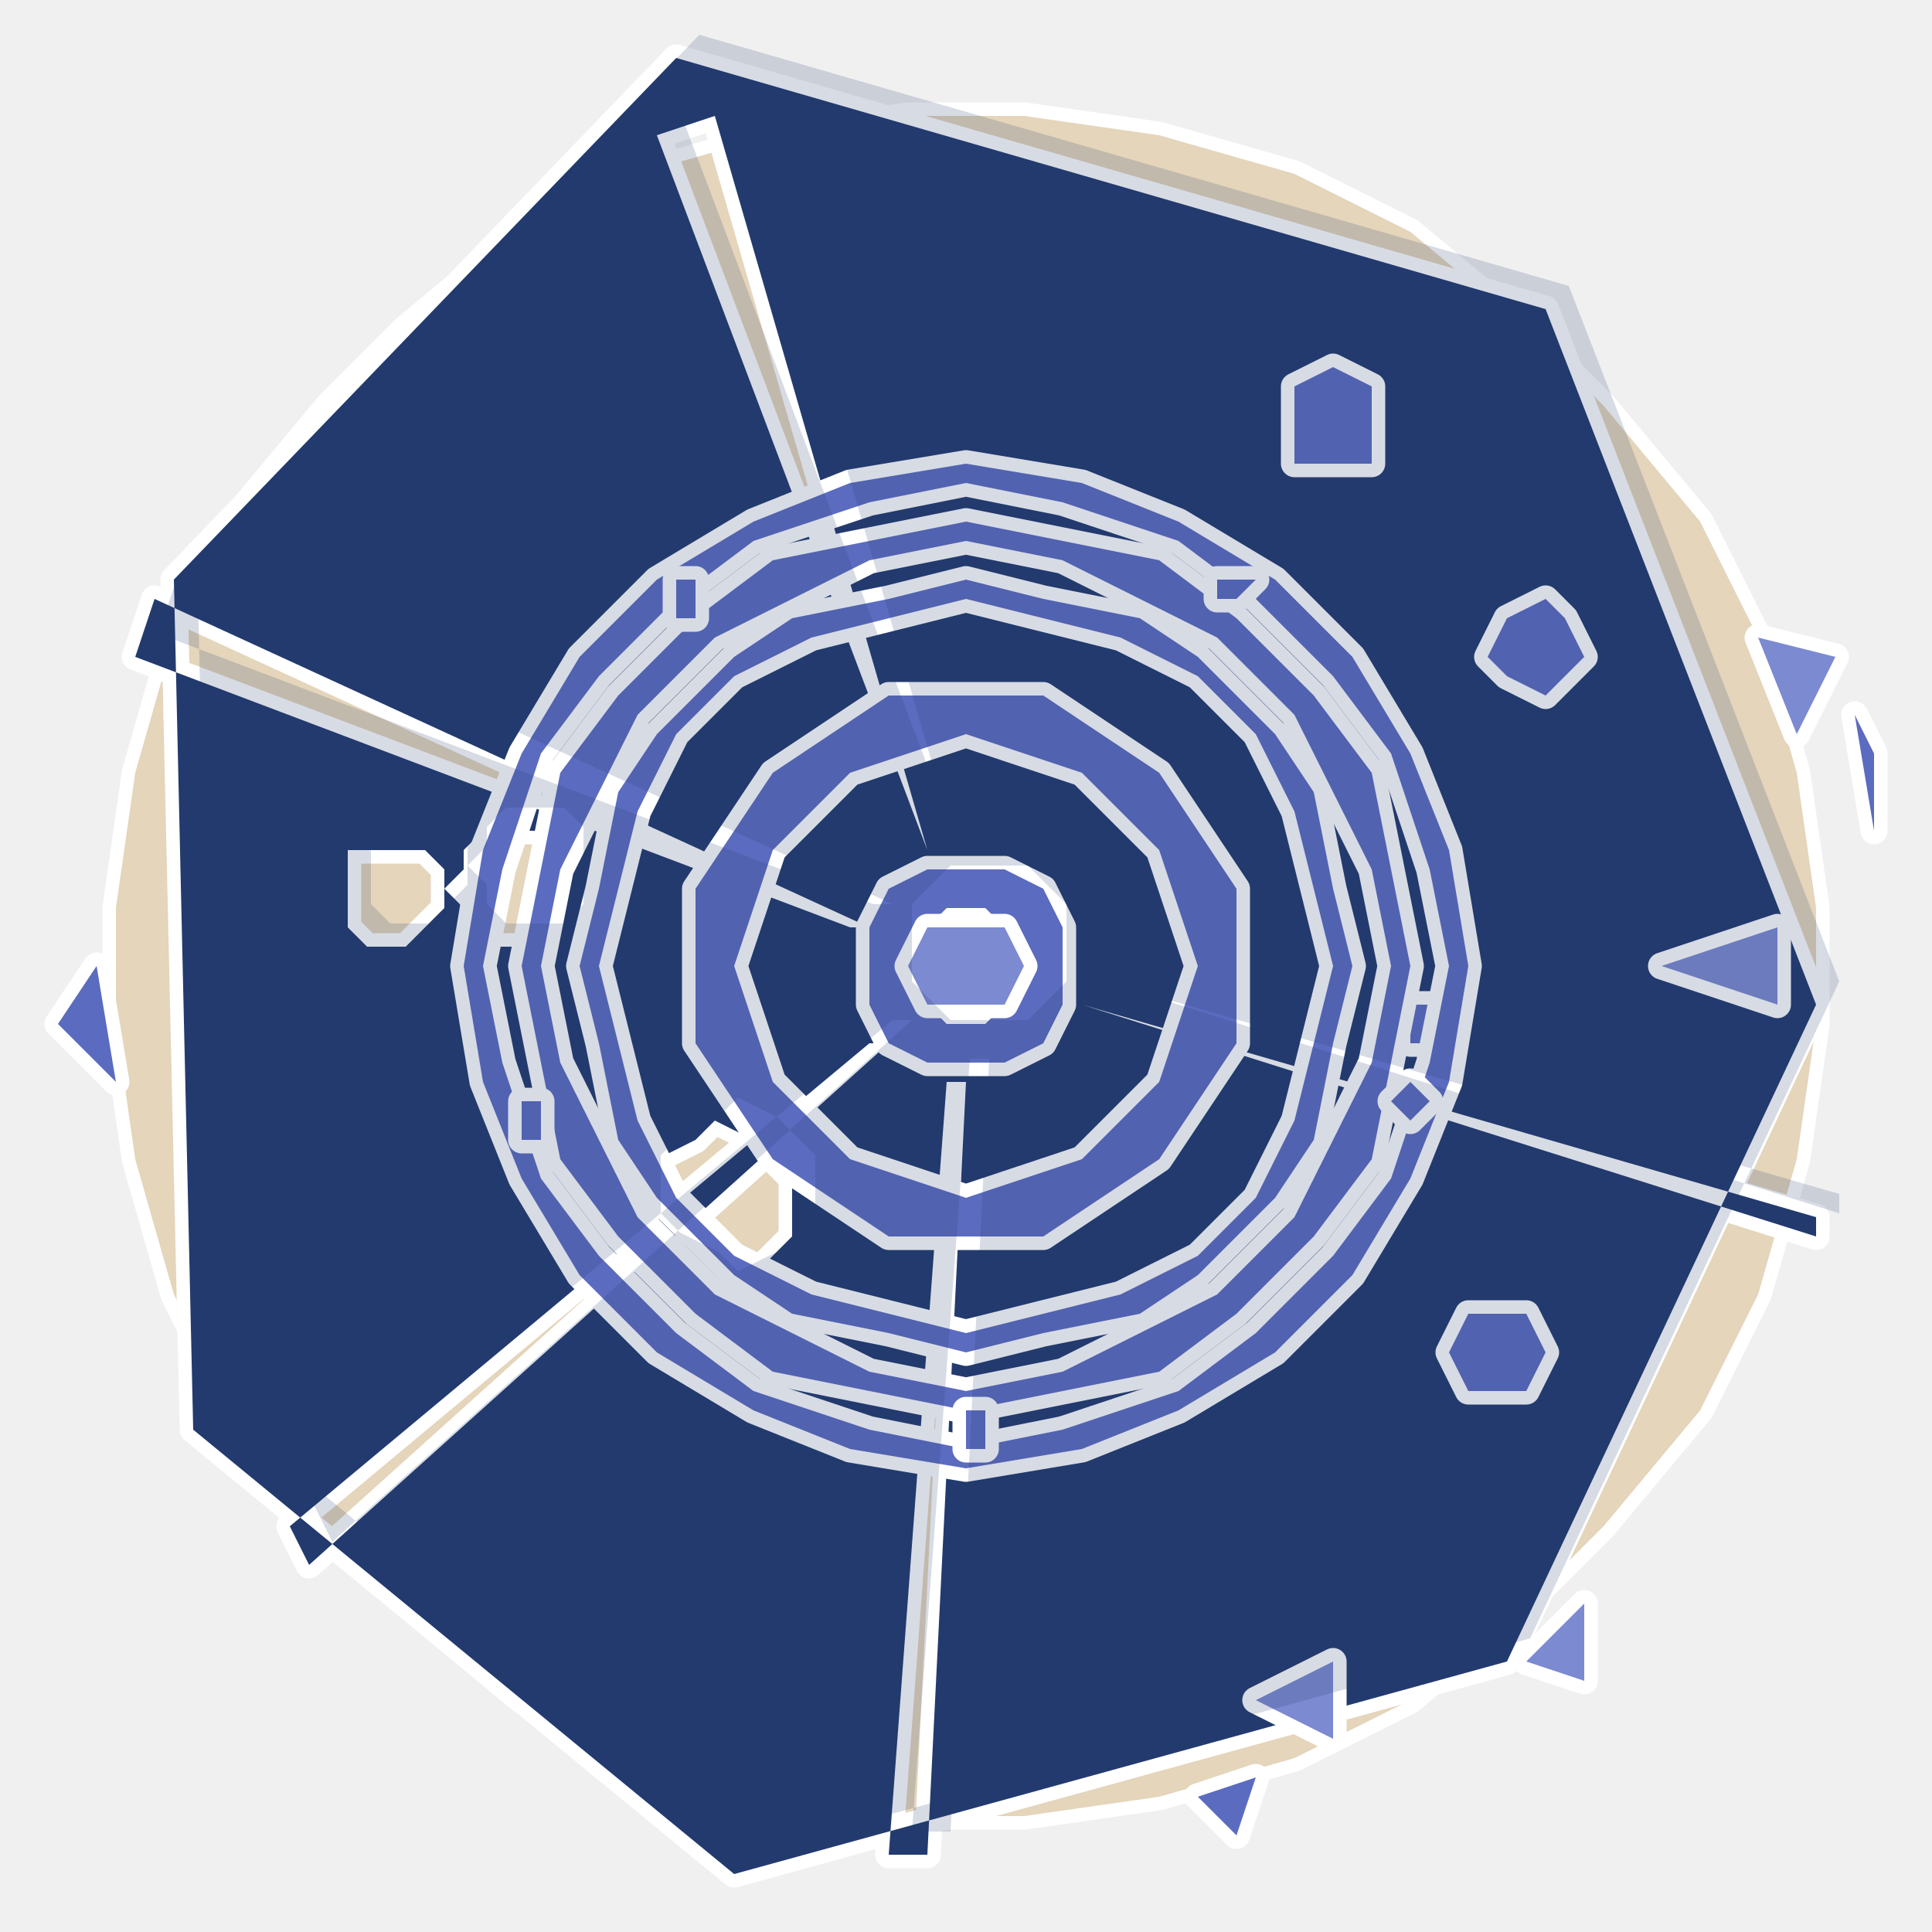
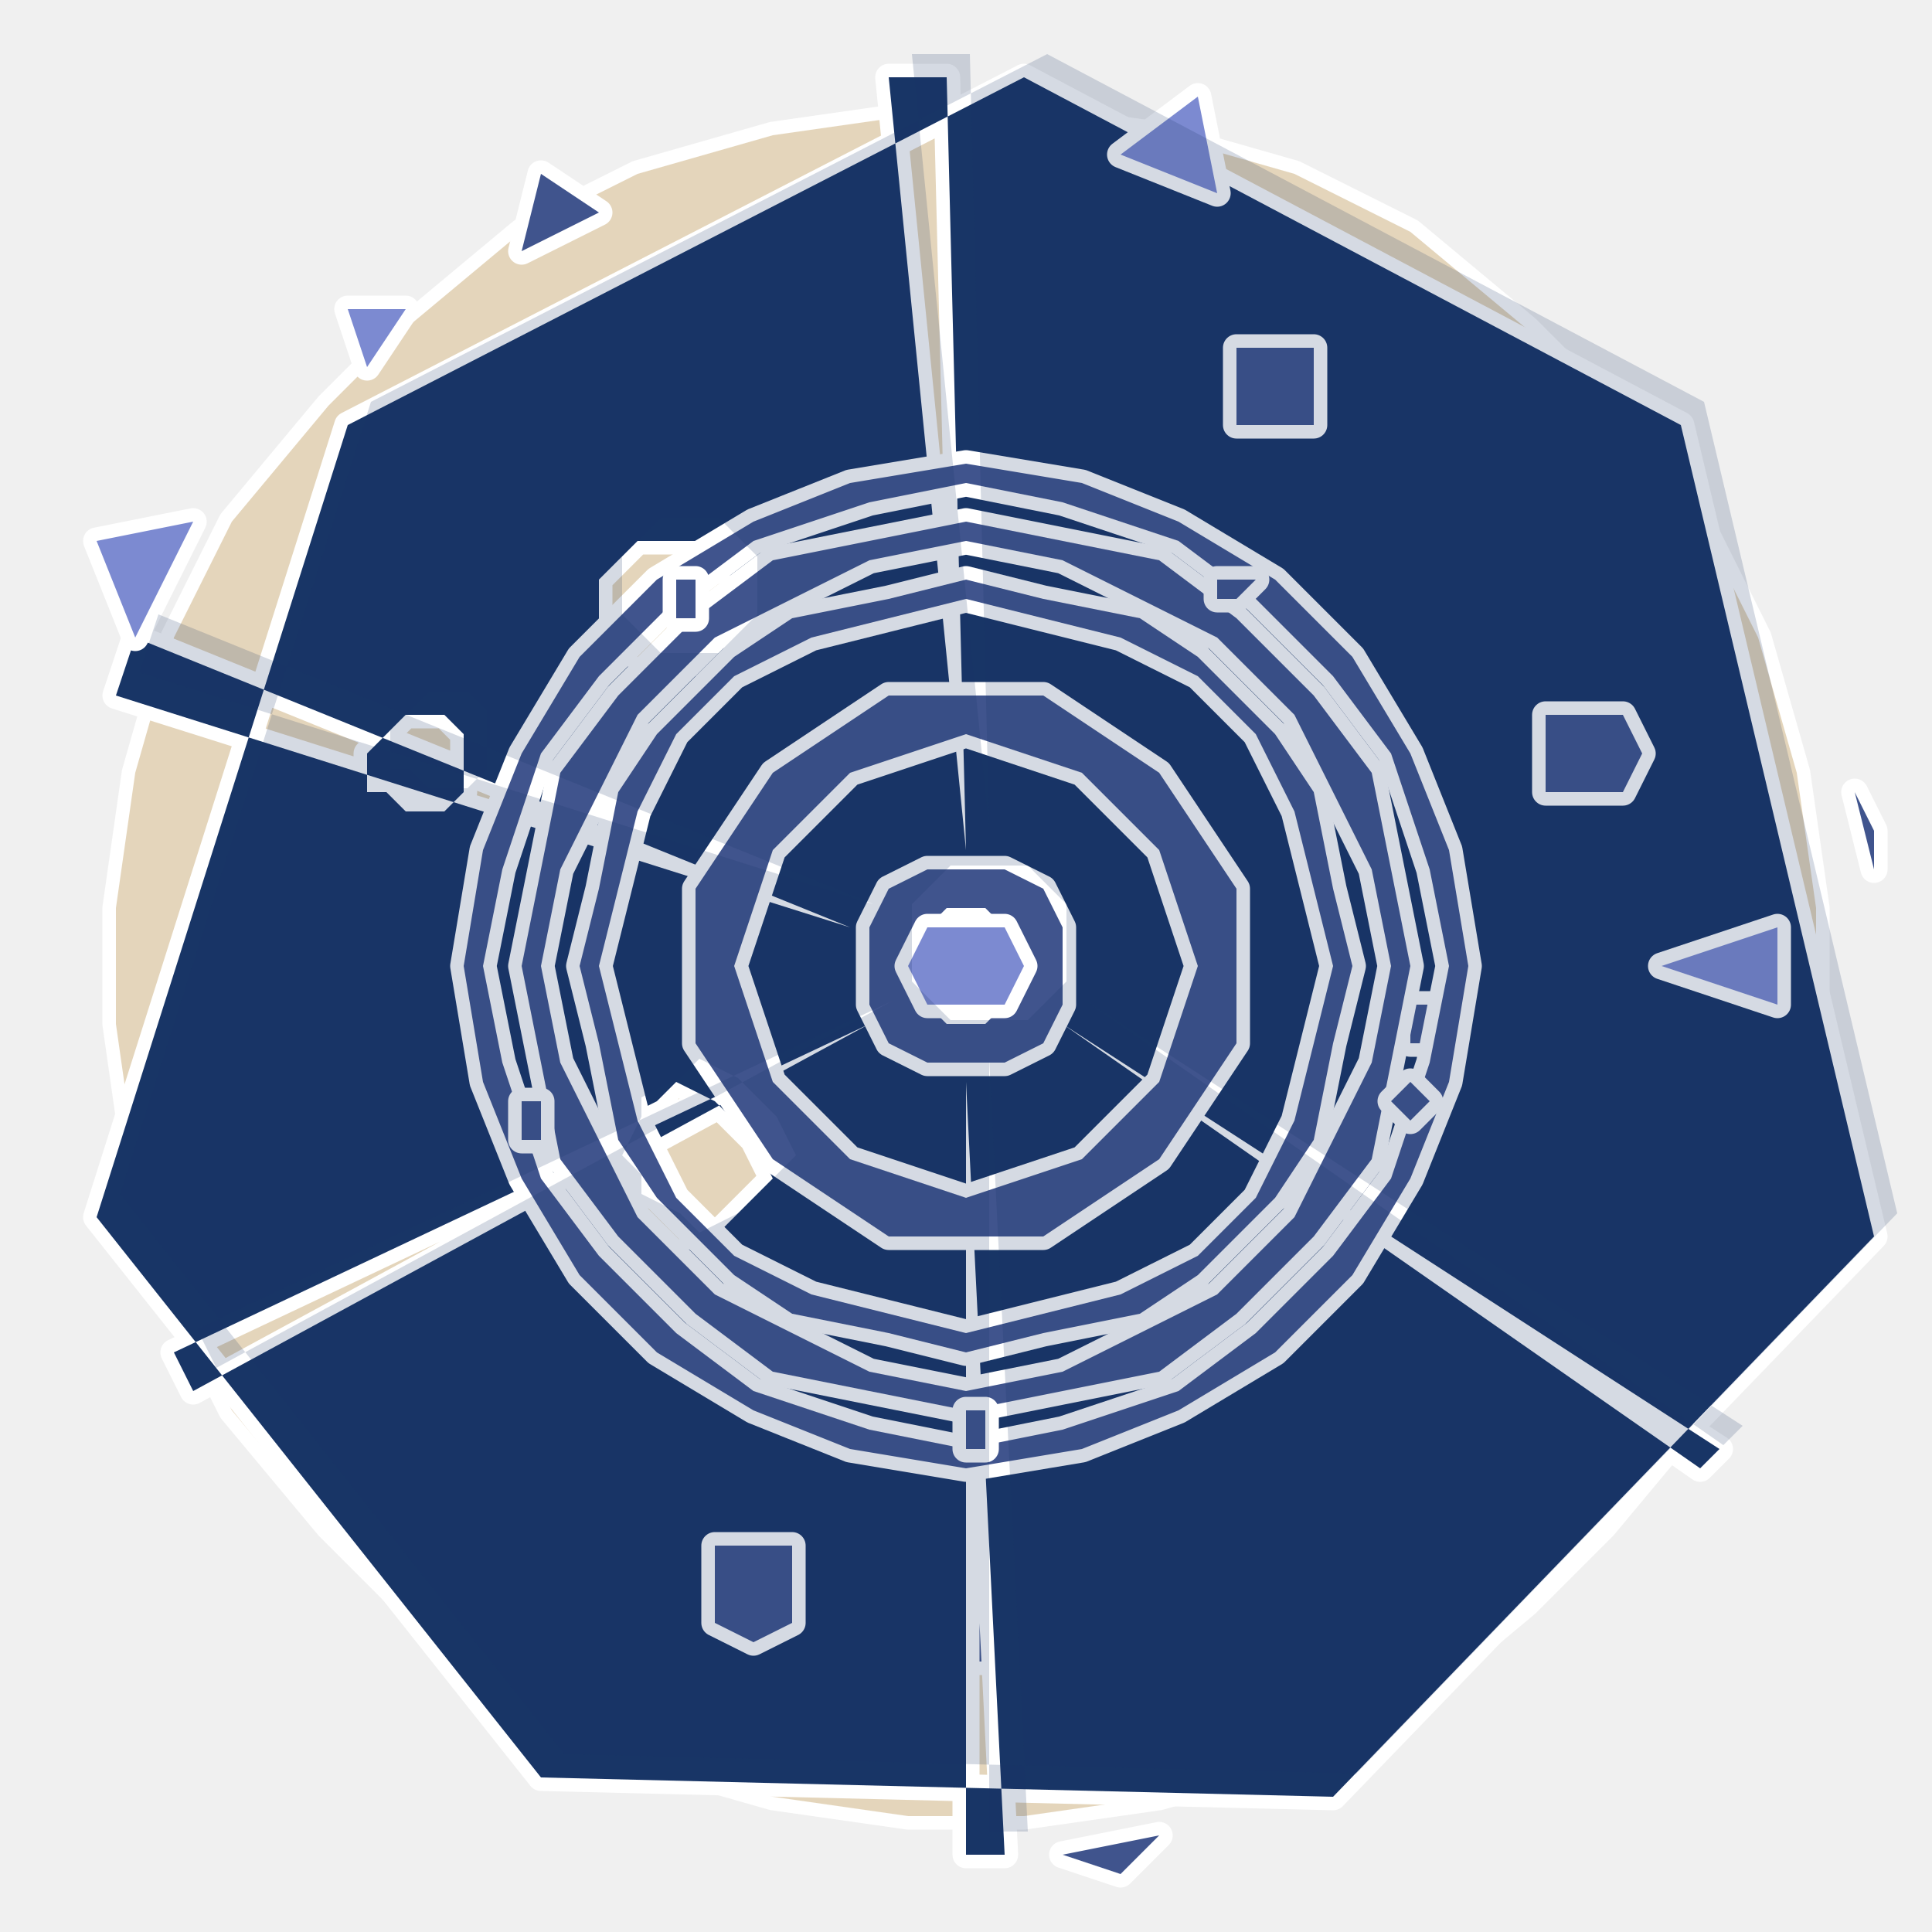
<svg xmlns="http://www.w3.org/2000/svg" viewBox="0 0 100 100" role="img" aria-label="@playform/ets-hook-dsh-search-suggester - spike-star">
  <style>
		@media (prefers-reduced-motion: no-preference) {
			.ets-hook-dsh-search-suggester-scene * { transform-box: view-box; transform-origin: 50% 50%; }
- 		.ets-hook-dsh-search-suggester-counter { animation: ets-hook-dsh-search-suggester-counter 28s linear -4s infinite; }
+ 		.ets-hook-dsh-search-suggester-counter { animation: ets-hook-dsh-search-suggester-counter 24s linear -4s infinite; }
		@keyframes ets-hook-dsh-search-suggester-counter { to { transform: rotate(-360deg); } }
- 		.ets-hook-dsh-search-suggester-breathe { animation: ets-hook-dsh-search-suggester-breathe 7s ease-in-out -4s infinite; }
+ 		.ets-hook-dsh-search-suggester-breathe { animation: ets-hook-dsh-search-suggester-breathe 6s ease-in-out -4s infinite; }
		@keyframes ets-hook-dsh-search-suggester-breathe { 50% { transform: scale(1.06); opacity: 0.85; } }
- 		.ets-hook-dsh-search-suggester-fire { animation: ets-hook-dsh-search-suggester-fire 3.2s ease-in-out infinite; }
+ 		.ets-hook-dsh-search-suggester-fire { animation: ets-hook-dsh-search-suggester-fire 2.6s ease-in-out infinite; }
		@keyframes ets-hook-dsh-search-suggester-fire { 0%, 100% { opacity: 0.35; } 50% { opacity: 1; } }
- 		.ets-hook-dsh-search-suggester-twinkle { animation: ets-hook-dsh-search-suggester-twinkle 8s ease-in-out -4s infinite; }
+ 		.ets-hook-dsh-search-suggester-twinkle { animation: ets-hook-dsh-search-suggester-twinkle 7s ease-in-out -4s infinite; }
		@keyframes ets-hook-dsh-search-suggester-twinkle { 0%, 100% { transform: scale(0.94); opacity: 0.4; } 50% { transform: scale(1.06); opacity: 1; } }
- 		.ets-hook-dsh-search-suggester-trace { animation: ets-hook-dsh-search-suggester-trace 4s ease-in-out -4s infinite; }
+ 		.ets-hook-dsh-search-suggester-trace { animation: ets-hook-dsh-search-suggester-trace 5s ease-in-out -4s infinite; }
		@keyframes ets-hook-dsh-search-suggester-trace { 0%, 100% { transform: translate(0, 0); opacity: 1; } 50% { transform: translate(1.4px, -1.4px); opacity: 0.35; } }
		}
	</style>
  <defs>
    <path id="ets-hook-dsh-search-suggester-0" d="M91,67 L88,73 L83,79 L79,83 L73,88 L67,91 L60,93 L53,94 L47,94 L40,93 L33,91 L27,88 L21,83 L17,79 L12,73 L9,67 L7,60 L6,53 L6,47 L7,40 L9,33 L12,27 L17,21 L21,17 L27,12 L33,9 L40,7 L47,6 L53,6 L60,7 L67,9 L73,12 L79,17 L83,21 L88,27 L91,33 L93,40 L94,47 L94,53 L93,60 Z" />
-     <path id="ets-hook-dsh-search-suggester-1" d="M81,31 L80,33 L79,34 L77,33 L76,31 L77,30 L79,29 L80,30 Z" />
-     <path id="ets-hook-dsh-search-suggester-2" d="M28,26 L27,28 L26,29 L24,28 L23,26 L24,25 L26,24 L27,25 Z" />
-     <path id="ets-hook-dsh-search-suggester-3" d="M94,52 L78,86 L38,97 L10,74 L9,30 L35,3 L80,16 Z M56,52 L94,63 L94,64 L56,52 Z M41,63 L41,64 L40,65 L39,66 L37,67 L36,66 L34,65 L33,64 L33,63 L33,61 L34,60 L36,59 L37,58 L39,59 L40,60 L41,61 Z M50,56 L48,96 L46,96 L49,56 Z M46,54 L16,81 L15,79 L45,54 Z M29,46 L29,47 L29,48 L28,49 L26,49 L25,49 L24,48 L24,47 L23,46 L24,45 L24,44 L25,43 L26,43 L28,43 L29,44 L29,45 Z M44,48 L7,34 L8,31 L45,48 Z M48,44 L34,7 L37,6 L48,44 Z M23,46 L23,47 L22,48 L21,49 L20,49 L19,49 L18,48 L18,47 L18,46 L18,45 L18,44 L19,44 L20,44 L21,44 L22,44 L23,45 Z M54,50 L54,52 L53,53 L52,54 L50,54 L48,54 L47,53 L46,52 L46,50 L46,48 L47,47 L48,46 L50,46 L52,46 L53,47 L54,48 Z" />
-     <path id="ets-hook-dsh-search-suggester-4" d="M80,70 L79,72 L78,72 L76,72 L75,70 L76,68 L78,68 L79,68 Z" />
-     <path id="ets-hook-dsh-search-suggester-5" d="M82,34 L81,35 L80,36 L78,35 L77,34 L78,32 L80,31 L81,32 Z" />
-     <path id="ets-hook-dsh-search-suggester-6" d="M71,22 L71,24 L69,24 L67,24 L67,22 L67,20 L69,19 L71,20 Z" />
+     <path id="ets-hook-dsh-search-suggester-1" d="M51,84 L51,86 L49,86 L47,86 L46,84 L47,82 L49,82 L51,82 Z" />
+     <path id="ets-hook-dsh-search-suggester-2" d="M61,17 L60,19 L59,20 L57,19 L56,17 L57,15 L59,15 L60,15 Z" />
+     <path id="ets-hook-dsh-search-suggester-3" d="M97,64 L69,93 L28,92 L5,63 L18,22 L53,4 L87,22 Z M55,53 L89,75 L88,76 L55,53 Z M40,61 L39,62 L38,63 L37,64 L35,65 L34,64 L32,63 L32,62 L31,61 L32,59 L32,58 L34,57 L35,56 L37,57 L38,58 L39,59 Z M50,56 L52,96 L50,96 L50,56 Z M45,53 L10,72 L9,70 L45,53 Z M38,32 L38,33 L37,34 L36,35 L34,35 L33,35 L32,34 L31,33 L31,32 L31,30 L32,29 L33,28 L34,28 L36,28 L37,29 L38,30 Z M44,48 L6,36 L7,33 L44,48 Z M50,44 L46,4 L49,4 L50,44 Z M24,40 L24,41 L24,41 L23,42 L22,42 L21,42 L20,41 L19,41 L19,40 L19,39 L20,38 L21,37 L22,37 L23,37 L24,38 L24,39 Z M54,50 L54,52 L53,53 L52,54 L50,54 L48,54 L47,53 L46,52 L46,50 L46,48 L47,47 L48,46 L50,46 L52,46 L53,47 L54,48 Z" />
+     <path id="ets-hook-dsh-search-suggester-4" d="M41,82 L41,84 L39,85 L37,84 L37,82 L37,80 L39,80 L41,80 Z" />
+     <path id="ets-hook-dsh-search-suggester-5" d="M68,20 L68,22 L66,22 L64,22 L64,20 L64,18 L66,18 L68,18 Z" />
+     <path id="ets-hook-dsh-search-suggester-6" d="M85,39 L84,41 L82,41 L80,41 L80,39 L80,37 L82,37 L84,37 Z" />
    <path id="ets-hook-dsh-search-suggester-7" d="M64,50 L64,54 L62,57 L60,60 L57,62 L54,64 L50,64 L46,64 L43,62 L40,60 L38,57 L36,54 L36,50 L36,46 L38,43 L40,40 L43,38 L46,36 L50,36 L54,36 L57,38 L60,40 L62,43 L64,46 Z M62,50 L61,53 L60,56 L58,58 L56,60 L53,61 L50,62 L47,61 L44,60 L42,58 L40,56 L39,53 L38,50 L39,47 L40,44 L42,42 L44,40 L47,39 L50,38 L53,39 L56,40 L58,42 L60,44 L61,47 Z" />
    <path id="ets-hook-dsh-search-suggester-8" d="M55,50 L55,52 L54,54 L52,55 L50,55 L48,55 L46,54 L45,52 L45,50 L45,48 L46,46 L48,45 L50,45 L52,45 L54,46 L55,48 Z M53,50 L53,51 L52,52 L51,53 L50,53 L49,53 L48,52 L47,51 L47,50 L47,49 L48,48 L49,47 L50,47 L51,47 L52,48 L53,49 Z" />
    <path id="ets-hook-dsh-search-suggester-9" d="M75,53 L74,54 L73,54 L73,53 L73,52 L74,52 Z" />
    <path id="ets-hook-dsh-search-suggester-10" d="M92,48 L86,50 L92,52 Z" />
    <path id="ets-hook-dsh-search-suggester-11" d="M70,50 L69,54 L68,59 L66,62 L62,66 L59,68 L54,69 L50,70 L46,69 L41,68 L38,66 L34,62 L32,59 L31,54 L30,50 L31,46 L32,41 L34,38 L38,34 L41,32 L46,31 L50,30 L54,31 L59,32 L62,34 L66,38 L68,41 L69,46 Z M69,50 L68,54 L67,58 L65,62 L62,65 L58,67 L54,68 L50,69 L46,68 L42,67 L38,65 L35,62 L33,58 L32,54 L31,50 L32,46 L33,42 L35,38 L38,35 L42,33 L46,32 L50,31 L54,32 L58,33 L62,35 L65,38 L67,42 L68,46 Z" />
    <path id="ets-hook-dsh-search-suggester-12" d="M73,50 L72,55 L71,60 L68,64 L64,68 L60,71 L55,72 L50,73 L45,72 L40,71 L36,68 L32,64 L29,60 L28,55 L27,50 L28,45 L29,40 L32,36 L36,32 L40,29 L45,28 L50,27 L55,28 L60,29 L64,32 L68,36 L71,40 L72,45 Z M72,50 L71,55 L69,59 L67,63 L63,67 L59,69 L55,71 L50,72 L45,71 L41,69 L37,67 L33,63 L31,59 L29,55 L28,50 L29,45 L31,41 L33,37 L37,33 L41,31 L45,29 L50,28 L55,29 L59,31 L63,33 L67,37 L69,41 L71,45 Z" />
    <path id="ets-hook-dsh-search-suggester-13" d="M76,50 L75,56 L73,61 L70,66 L66,70 L61,73 L56,75 L50,76 L44,75 L39,73 L34,70 L30,66 L27,61 L25,56 L24,50 L25,44 L27,39 L30,34 L34,30 L39,27 L44,25 L50,24 L56,25 L61,27 L66,30 L70,34 L73,39 L75,44 Z M75,50 L74,55 L72,61 L69,65 L65,69 L61,72 L55,74 L50,75 L45,74 L39,72 L35,69 L31,65 L28,61 L26,55 L25,50 L26,45 L28,39 L31,35 L35,31 L39,28 L45,26 L50,25 L55,26 L61,28 L65,31 L69,35 L72,39 L74,45 Z" />
-     <path id="ets-hook-dsh-search-suggester-14" d="M96,37 L97,39 L97,43 Z" />
+     <path id="ets-hook-dsh-search-suggester-14" d="M60,95 L58,97 L55,96 Z" />
    <path id="ets-hook-dsh-search-suggester-15" d="M74,57 L73,58 L73,58 L72,57 L73,56 L73,56 Z" />
-     <path id="ets-hook-dsh-search-suggester-16" d="M82,83 L82,87 L79,86 Z" />
+     <path id="ets-hook-dsh-search-suggester-16" d="M58,8 L62,5 L63,10 Z" />
    <path id="ets-hook-dsh-search-suggester-17" d="M51,74 L51,75 L50,75 L50,74 L50,73 L51,73 Z" />
-     <path id="ets-hook-dsh-search-suggester-18" d="M6,56 L3,53 L5,50 Z" />
+     <path id="ets-hook-dsh-search-suggester-18" d="M96,41 L97,43 L97,45 Z" />
    <path id="ets-hook-dsh-search-suggester-19" d="M28,58 L28,59 L27,59 L27,58 L27,57 L28,57 Z" />
-     <path id="ets-hook-dsh-search-suggester-20" d="M69,86 L69,90 L65,88 Z" />
+     <path id="ets-hook-dsh-search-suggester-20" d="M19,19 L18,16 L21,16 Z" />
    <path id="ets-hook-dsh-search-suggester-21" d="M36,31 L36,32 L35,32 L35,31 L35,30 L36,30 Z" />
-     <path id="ets-hook-dsh-search-suggester-22" d="M65,92 L64,95 L62,93 Z" />
+     <path id="ets-hook-dsh-search-suggester-22" d="M27,13 L28,9 L31,11 Z" />
    <path id="ets-hook-dsh-search-suggester-23" d="M65,30 L64,31 L63,31 L63,30 L63,30 L64,30 Z" />
-     <path id="ets-hook-dsh-search-suggester-24" d="M91,33 L95,34 L93,38 Z" />
+     <path id="ets-hook-dsh-search-suggester-24" d="M7,33 L5,28 L10,27 Z" />
    <path id="ets-hook-dsh-search-suggester-25" d="M53,50 L52,52 L51,52 L49,52 L48,52 L47,50 L48,48 L49,48 L51,48 L52,48 Z" />
  </defs>
  <g class="ets-hook-dsh-search-suggester-scene">
    <g fill="#E4D5BB" fill-opacity="1" fill-rule="evenodd" stroke="#ffffff" stroke-width="1.4" stroke-linejoin="round" paint-order="stroke fill">
      <use class="ets-hook-dsh-search-suggester-breathe" href="#ets-hook-dsh-search-suggester-0" />
    </g>
-     <g fill="#5B6BC0" fill-opacity="1" fill-rule="evenodd" stroke="#ffffff" stroke-width="1.4" stroke-linejoin="round" paint-order="stroke fill">
+     <g fill="#40548D" fill-opacity="1" fill-rule="evenodd" stroke="#ffffff" stroke-width="1.4" stroke-linejoin="round" paint-order="stroke fill">
      <use class="ets-hook-dsh-search-suggester-fire" style="animation-delay:-4.00s" href="#ets-hook-dsh-search-suggester-1" />
      <use class="ets-hook-dsh-search-suggester-fire" style="animation-delay:-4.18s" href="#ets-hook-dsh-search-suggester-2" />
    </g>
-     <g fill="#223A6E" fill-opacity="1" fill-rule="evenodd" stroke="#ffffff" stroke-width="1.4" stroke-linejoin="round" paint-order="stroke fill">
+     <g fill="#183566" fill-opacity="1" fill-rule="evenodd" stroke="#ffffff" stroke-width="1.4" stroke-linejoin="round" paint-order="stroke fill">
      <use href="#ets-hook-dsh-search-suggester-3" />
    </g>
-     <g fill="#5B6BC0" fill-opacity="1" fill-rule="evenodd" stroke="#ffffff" stroke-width="1.4" stroke-linejoin="round" paint-order="stroke fill">
+     <g fill="#40548D" fill-opacity="1" fill-rule="evenodd" stroke="#ffffff" stroke-width="1.4" stroke-linejoin="round" paint-order="stroke fill">
      <use class="ets-hook-dsh-search-suggester-fire" style="animation-delay:-4.36s" href="#ets-hook-dsh-search-suggester-4" />
      <use class="ets-hook-dsh-search-suggester-fire" style="animation-delay:-4.54s" href="#ets-hook-dsh-search-suggester-5" />
      <use class="ets-hook-dsh-search-suggester-fire" style="animation-delay:-4.72s" href="#ets-hook-dsh-search-suggester-6" />
      <use class="ets-hook-dsh-search-suggester-breathe" href="#ets-hook-dsh-search-suggester-7" />
      <use class="ets-hook-dsh-search-suggester-breathe" href="#ets-hook-dsh-search-suggester-8" />
      <use class="ets-hook-dsh-search-suggester-counter" href="#ets-hook-dsh-search-suggester-9" />
    </g>
    <g fill="#7C8AD1" fill-opacity="1" fill-rule="evenodd" stroke="#ffffff" stroke-width="1.4" stroke-linejoin="round" paint-order="stroke fill">
      <use class="ets-hook-dsh-search-suggester-fire" style="animation-delay:-4.90s" href="#ets-hook-dsh-search-suggester-10" />
    </g>
-     <g fill="#5B6BC0" fill-opacity="1" fill-rule="evenodd" stroke="#ffffff" stroke-width="1.4" stroke-linejoin="round" paint-order="stroke fill">
+     <g fill="#40548D" fill-opacity="1" fill-rule="evenodd" stroke="#ffffff" stroke-width="1.4" stroke-linejoin="round" paint-order="stroke fill">
      <use class="ets-hook-dsh-search-suggester-breathe" href="#ets-hook-dsh-search-suggester-11" />
      <use class="ets-hook-dsh-search-suggester-breathe" href="#ets-hook-dsh-search-suggester-12" />
      <use class="ets-hook-dsh-search-suggester-breathe" href="#ets-hook-dsh-search-suggester-13" />
      <use class="ets-hook-dsh-search-suggester-twinkle" href="#ets-hook-dsh-search-suggester-14" />
      <use class="ets-hook-dsh-search-suggester-counter" href="#ets-hook-dsh-search-suggester-15" />
    </g>
    <g fill="#7C8AD1" fill-opacity="1" fill-rule="evenodd" stroke="#ffffff" stroke-width="1.4" stroke-linejoin="round" paint-order="stroke fill">
      <use class="ets-hook-dsh-search-suggester-twinkle" href="#ets-hook-dsh-search-suggester-16" />
    </g>
-     <g fill="#5B6BC0" fill-opacity="1" fill-rule="evenodd" stroke="#ffffff" stroke-width="1.4" stroke-linejoin="round" paint-order="stroke fill">
+     <g fill="#40548D" fill-opacity="1" fill-rule="evenodd" stroke="#ffffff" stroke-width="1.4" stroke-linejoin="round" paint-order="stroke fill">
      <use class="ets-hook-dsh-search-suggester-counter" href="#ets-hook-dsh-search-suggester-17" />
      <use class="ets-hook-dsh-search-suggester-twinkle" href="#ets-hook-dsh-search-suggester-18" />
      <use class="ets-hook-dsh-search-suggester-counter" href="#ets-hook-dsh-search-suggester-19" />
    </g>
    <g fill="#7C8AD1" fill-opacity="1" fill-rule="evenodd" stroke="#ffffff" stroke-width="1.4" stroke-linejoin="round" paint-order="stroke fill">
      <use class="ets-hook-dsh-search-suggester-twinkle" href="#ets-hook-dsh-search-suggester-20" />
    </g>
-     <g fill="#5B6BC0" fill-opacity="1" fill-rule="evenodd" stroke="#ffffff" stroke-width="1.4" stroke-linejoin="round" paint-order="stroke fill">
+     <g fill="#40548D" fill-opacity="1" fill-rule="evenodd" stroke="#ffffff" stroke-width="1.4" stroke-linejoin="round" paint-order="stroke fill">
      <use class="ets-hook-dsh-search-suggester-counter" href="#ets-hook-dsh-search-suggester-21" />
      <use class="ets-hook-dsh-search-suggester-twinkle" href="#ets-hook-dsh-search-suggester-22" />
      <use class="ets-hook-dsh-search-suggester-counter" href="#ets-hook-dsh-search-suggester-23" />
    </g>
    <g fill="#7C8AD1" fill-opacity="1" fill-rule="evenodd" stroke="#ffffff" stroke-width="1.4" stroke-linejoin="round" paint-order="stroke fill">
      <use class="ets-hook-dsh-search-suggester-twinkle" href="#ets-hook-dsh-search-suggester-24" />
      <use class="ets-hook-dsh-search-suggester-breathe" href="#ets-hook-dsh-search-suggester-25" />
    </g>
-     <g class="ets-hook-dsh-search-suggester-trace" fill="#223A6E" fill-opacity="0.18" fill-rule="evenodd" stroke="none">
+     <g class="ets-hook-dsh-search-suggester-trace" fill="#183566" fill-opacity="0.18" fill-rule="evenodd" stroke="none">
      <g transform="translate(1.2,-1.2)">
        <use href="#ets-hook-dsh-search-suggester-3" />
      </g>
    </g>
  </g>
</svg>
